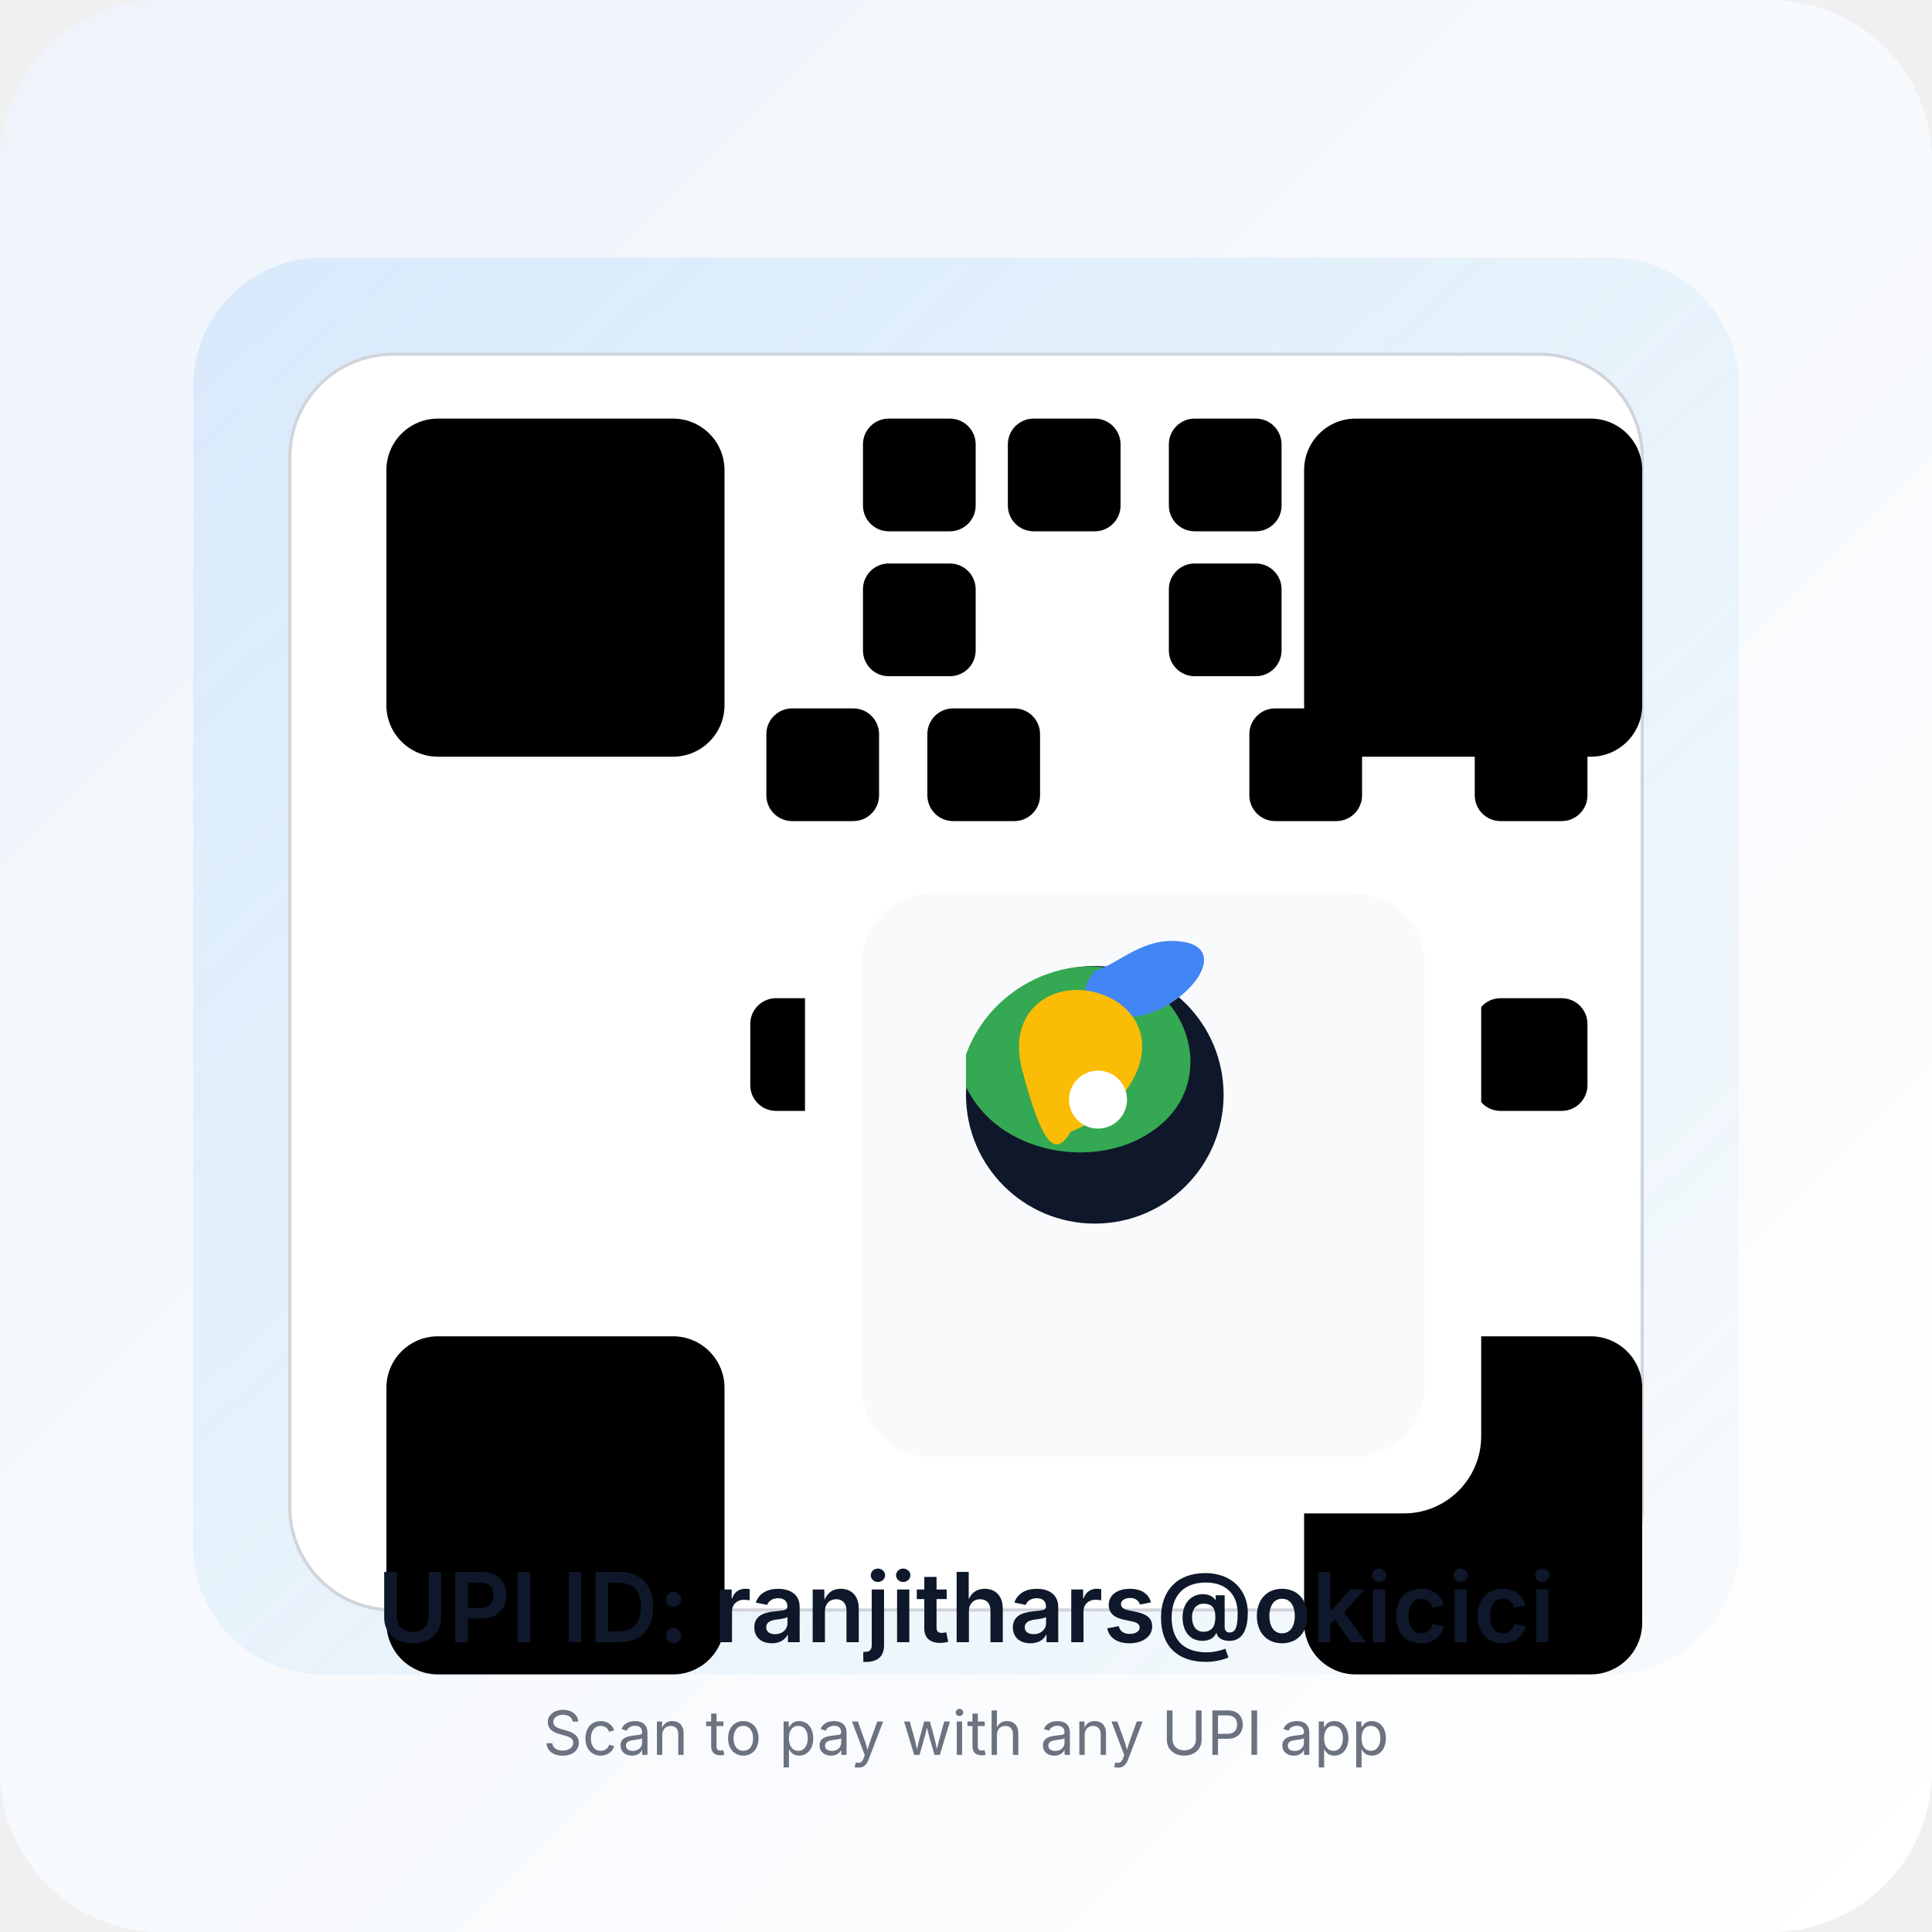
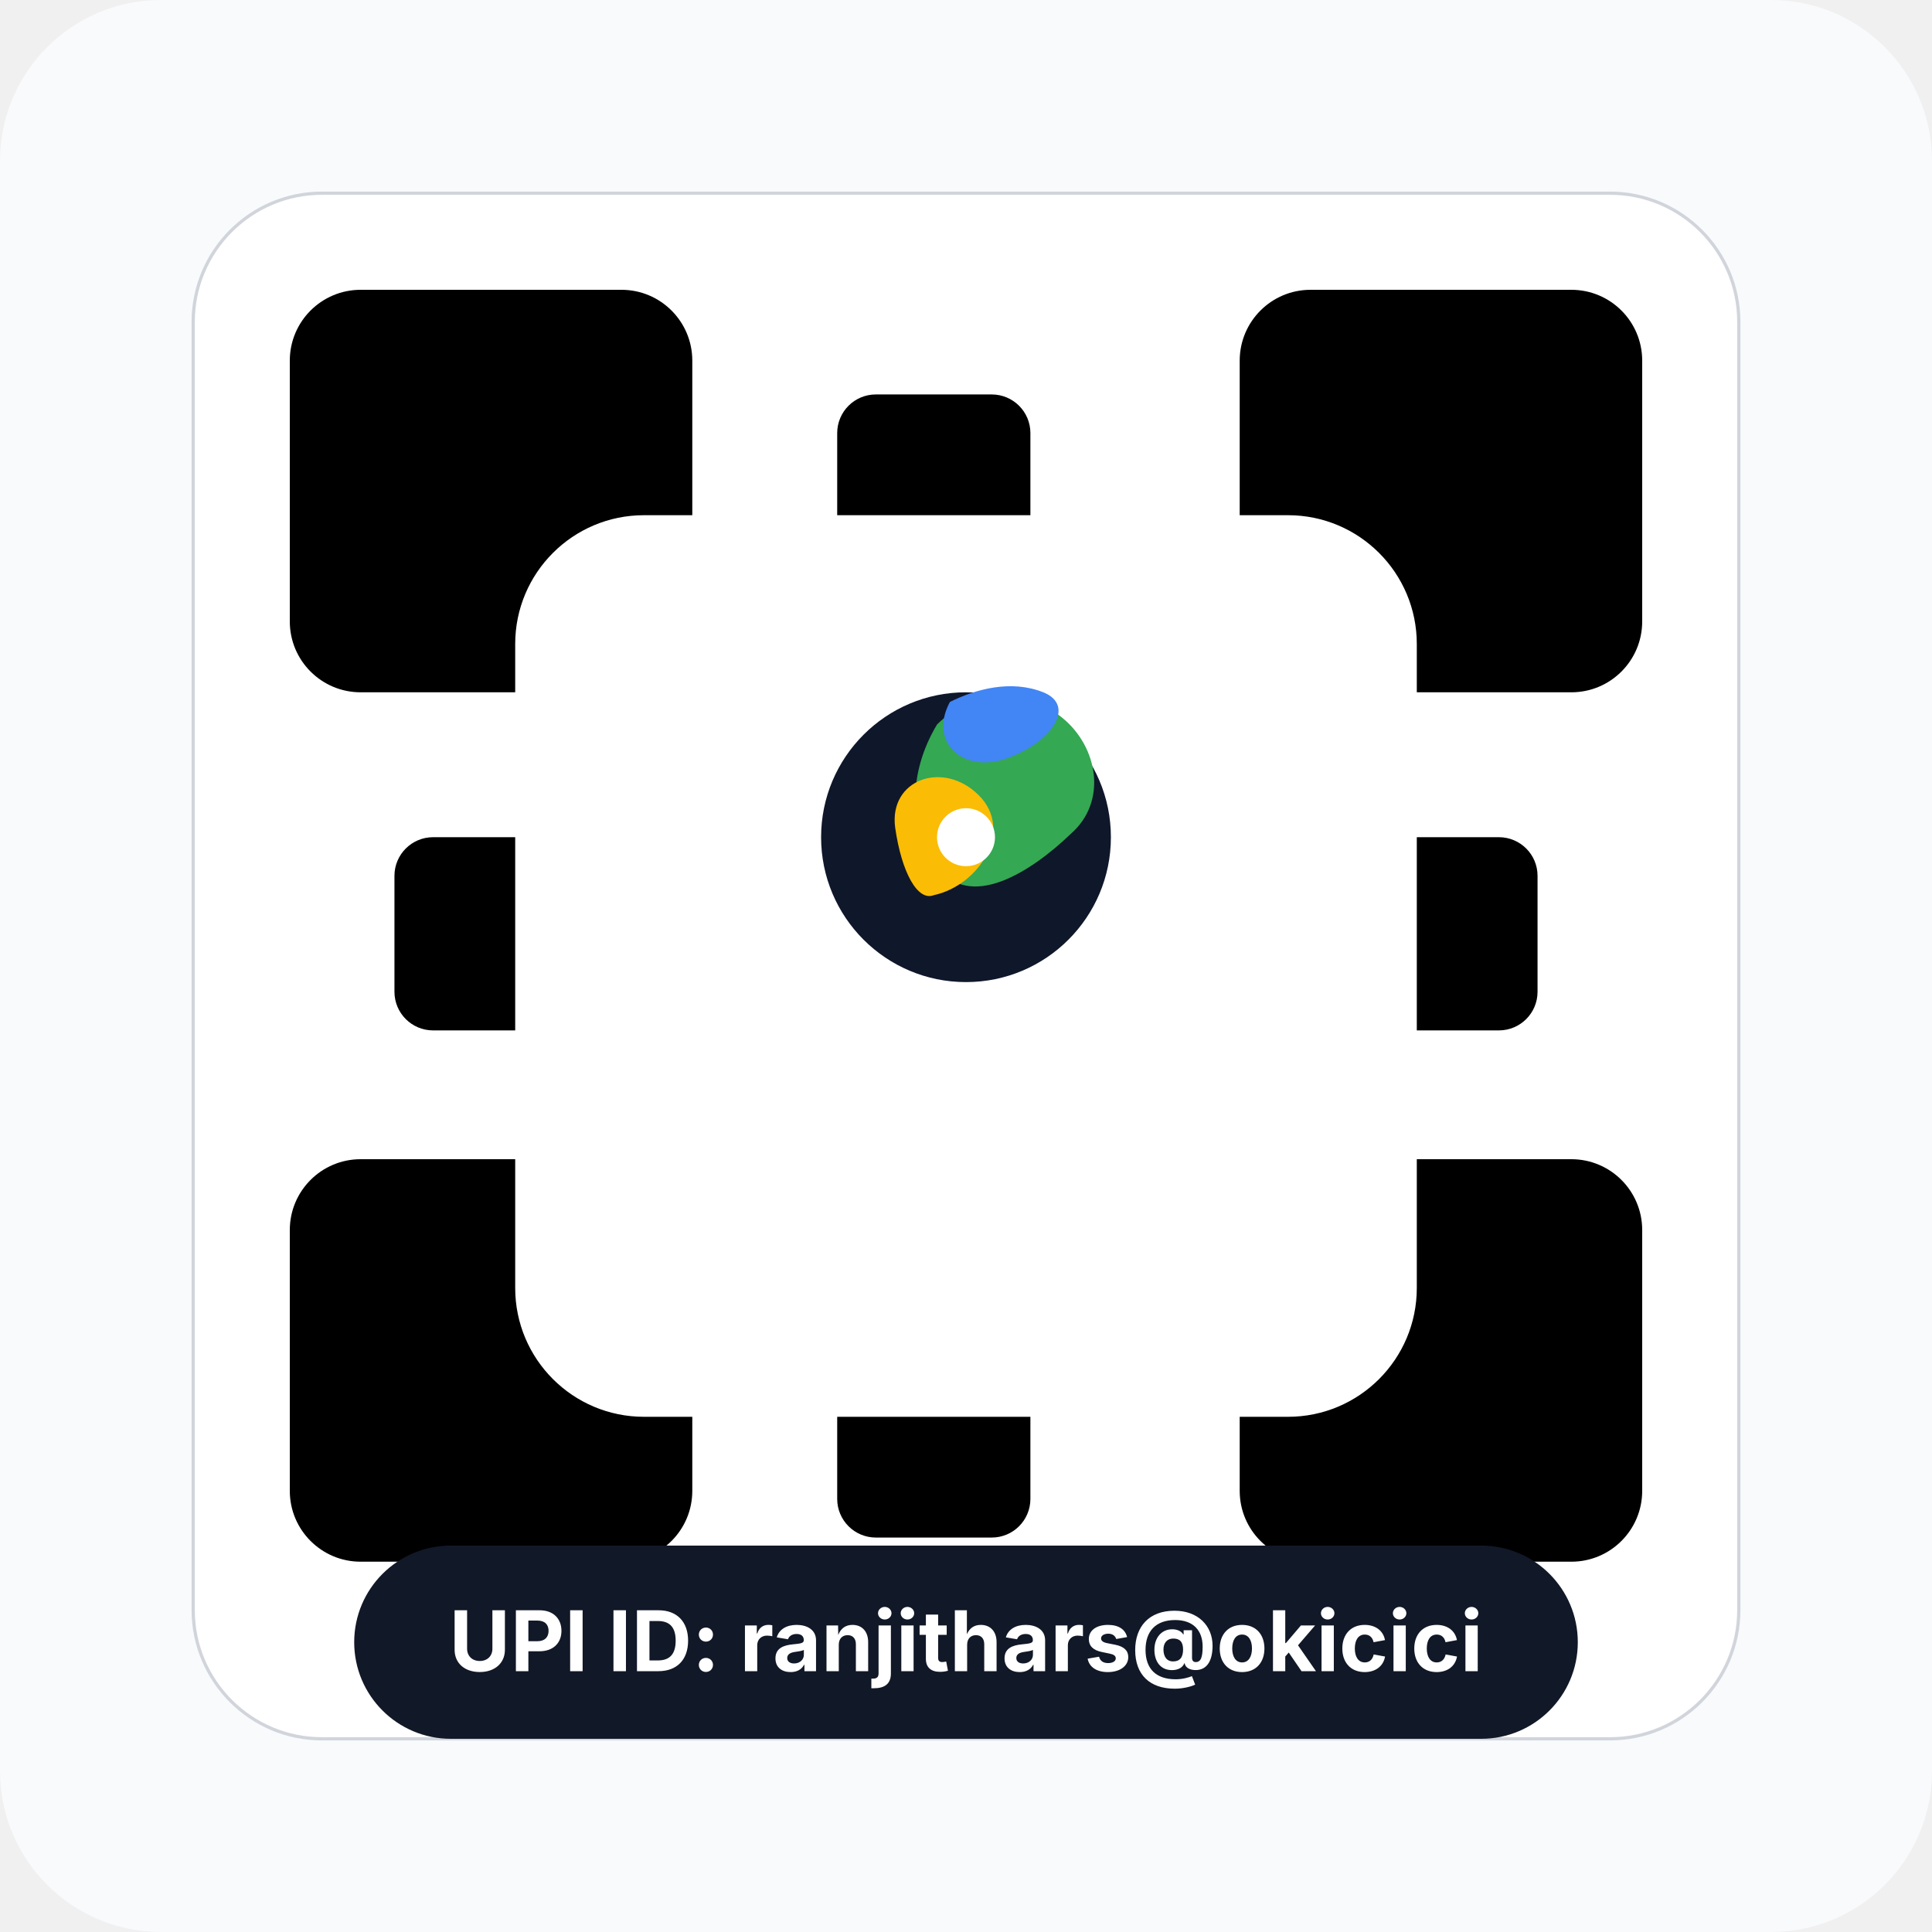
<svg xmlns="http://www.w3.org/2000/svg" width="1200" height="1200" viewBox="0 0 1200 1200">
-   <defs>
-     <linearGradient id="bg" x1="0" y1="0" x2="1" y2="1">
-       <stop offset="0%" stop-color="#eef4fb" />
-       <stop offset="100%" stop-color="#ffffff" />
-     </linearGradient>
-     <linearGradient id="cardGlow" x1="0" y1="0" x2="1" y2="1">
-       <stop offset="0%" stop-color="#60a5fa" stop-opacity="0.2" />
-       <stop offset="100%" stop-color="#38bdf8" stop-opacity="0" />
-     </linearGradient>
-   </defs>
-   <rect width="1200" height="1200" rx="100" fill="url(#bg)" />
-   <rect x="120" y="160" width="960" height="880" rx="80" fill="#f8fafc" />
-   <rect x="120" y="160" width="960" height="880" rx="80" fill="url(#cardGlow)" />
-   <rect x="180" y="220" width="840" height="780" rx="64" fill="#ffffff" stroke="#d1d5db" stroke-width="2" />
-   <g transform="translate(240 260)">
-     <rect width="210" height="210" rx="32" fill="#000" />
-     <rect x="570" width="210" height="210" rx="32" fill="#000" />
-     <rect y="570" width="210" height="210" rx="32" fill="#000" />
-     <rect x="570" y="570" width="210" height="210" rx="32" fill="#000" />
-     <g fill="#000">
-       <rect x="296" y="0" width="70" height="70" rx="16" />
-       <rect x="386" y="0" width="70" height="70" rx="16" />
-       <rect x="486" y="0" width="70" height="70" rx="16" />
-       <rect x="296" y="90" width="70" height="70" rx="16" />
-       <rect x="486" y="90" width="70" height="70" rx="16" />
-       <rect x="236" y="180" width="70" height="70" rx="16" />
-       <rect x="336" y="180" width="70" height="70" rx="16" />
-       <rect x="536" y="180" width="70" height="70" rx="16" />
-       <rect x="676" y="180" width="70" height="70" rx="16" />
-       <rect x="296" y="270" width="70" height="70" rx="16" />
-       <rect x="386" y="270" width="70" height="70" rx="16" />
-       <rect x="486" y="270" width="70" height="70" rx="16" />
-       <rect x="596" y="270" width="70" height="70" rx="16" />
-       <rect x="226" y="360" width="70" height="70" rx="16" />
-       <rect x="316" y="360" width="70" height="70" rx="16" />
-       <rect x="426" y="360" width="70" height="70" rx="16" />
-       <rect x="566" y="360" width="70" height="70" rx="16" />
-       <rect x="676" y="360" width="70" height="70" rx="16" />
-       <rect x="296" y="450" width="70" height="70" rx="16" />
-       <rect x="386" y="450" width="70" height="70" rx="16" />
-     </g>
-     <rect x="260" y="260" width="420" height="420" rx="48" fill="#ffffff" />
-     <rect x="295" y="295" width="350" height="350" rx="44" fill="#f8fafc" />
-     <g transform="translate(345 325)">
-       <circle cx="95" cy="95" r="80" fill="#0f172a" />
-       <path d="M15 70 C33 20, 95 0, 130 28 C160 50, 165 95, 130 118 C95 142, 35 132, 15 90 Z" fill="#34a853" />
-       <path d="M95 18 C75 42, 110 54, 135 42 C160 30, 175 4, 150 0 C125 -4, 110 14, 95 18 Z" fill="#4285f4" />
-       <path d="M80 118 C120 102, 140 60, 110 38 C80 18, 38 36, 50 80 C62 125, 70 135, 80 118 Z" fill="#fbbc05" />
-       <circle cx="97" cy="98" r="18" fill="#ffffff" />
-     </g>
+   <rect width="1200" height="1200" rx="100" fill="#f8fafc" />
+   <rect x="120" y="120" width="960" height="960" rx="80" fill="#ffffff" stroke="#d1d5db" stroke-width="2" />
+   <g fill="#000">
+     <rect x="180" y="180" width="250" height="250" rx="44" />
+     <rect x="180" y="720" width="250" height="250" rx="44" />
+     <rect x="770" y="180" width="250" height="250" rx="44" />
+     <rect x="770" y="720" width="250" height="250" rx="44" />
+     <rect x="435" y="435" width="70" height="70" rx="14" />
+     <rect x="525" y="435" width="70" height="70" rx="14" />
+     <rect x="615" y="435" width="70" height="70" rx="14" />
+     <rect x="435" y="525" width="70" height="70" rx="14" />
+     <rect x="615" y="525" width="70" height="70" rx="14" />
+     <rect x="435" y="615" width="70" height="70" rx="14" />
+     <rect x="525" y="615" width="70" height="70" rx="14" />
+     <rect x="615" y="615" width="70" height="70" rx="14" />
+     <rect x="520" y="245" width="120" height="120" rx="24" />
+     <rect x="520" y="835" width="120" height="120" rx="24" />
+     <rect x="245" y="520" width="120" height="120" rx="24" />
+     <rect x="835" y="520" width="120" height="120" rx="24" />
  </g>
-   <text x="600" y="1020" font-family="Inter, system-ui, sans-serif" font-size="60" font-weight="600" fill="#0f172a" text-anchor="middle">
+   <rect x="320" y="320" width="560" height="560" rx="80" fill="#ffffff" />
+   <g transform="translate(500 420)">
+     <circle cx="100" cy="100" r="90" fill="#0f172a" />
+     <path d="M82 30 C102 10, 136 6, 160 26 C182 44, 188 78, 165 98 C140 122, 102 146, 82 118 C64 94, 64 60, 82 30 Z" fill="#34a853" />
+     <path d="M90 16 C76 42, 100 62, 128 50 C154 40, 168 18, 148 10 C128 2, 106 8, 90 16 Z" fill="#4285f4" />
+     <path d="M80 136 C108 130, 130 96, 108 74 C86 52, 52 64, 56 94 C60 122, 70 140, 80 136 Z" fill="#fbbc05" />
+     <circle cx="100" cy="100" r="18" fill="#ffffff" />
+   </g>
+   <rect x="220" y="960" width="760" height="120" rx="60" fill="#111827" />
+   <text x="600" y="1038" font-family="Inter, system-ui, sans-serif" font-size="52" font-weight="700" fill="#ffffff" text-anchor="middle">
    UPI ID: ranjithars@okicici
  </text>
-   <text x="600" y="1090" font-family="Inter, system-ui, sans-serif" font-size="38" fill="#6b7280" text-anchor="middle">
-     Scan to pay with any UPI app
-   </text>
</svg>
